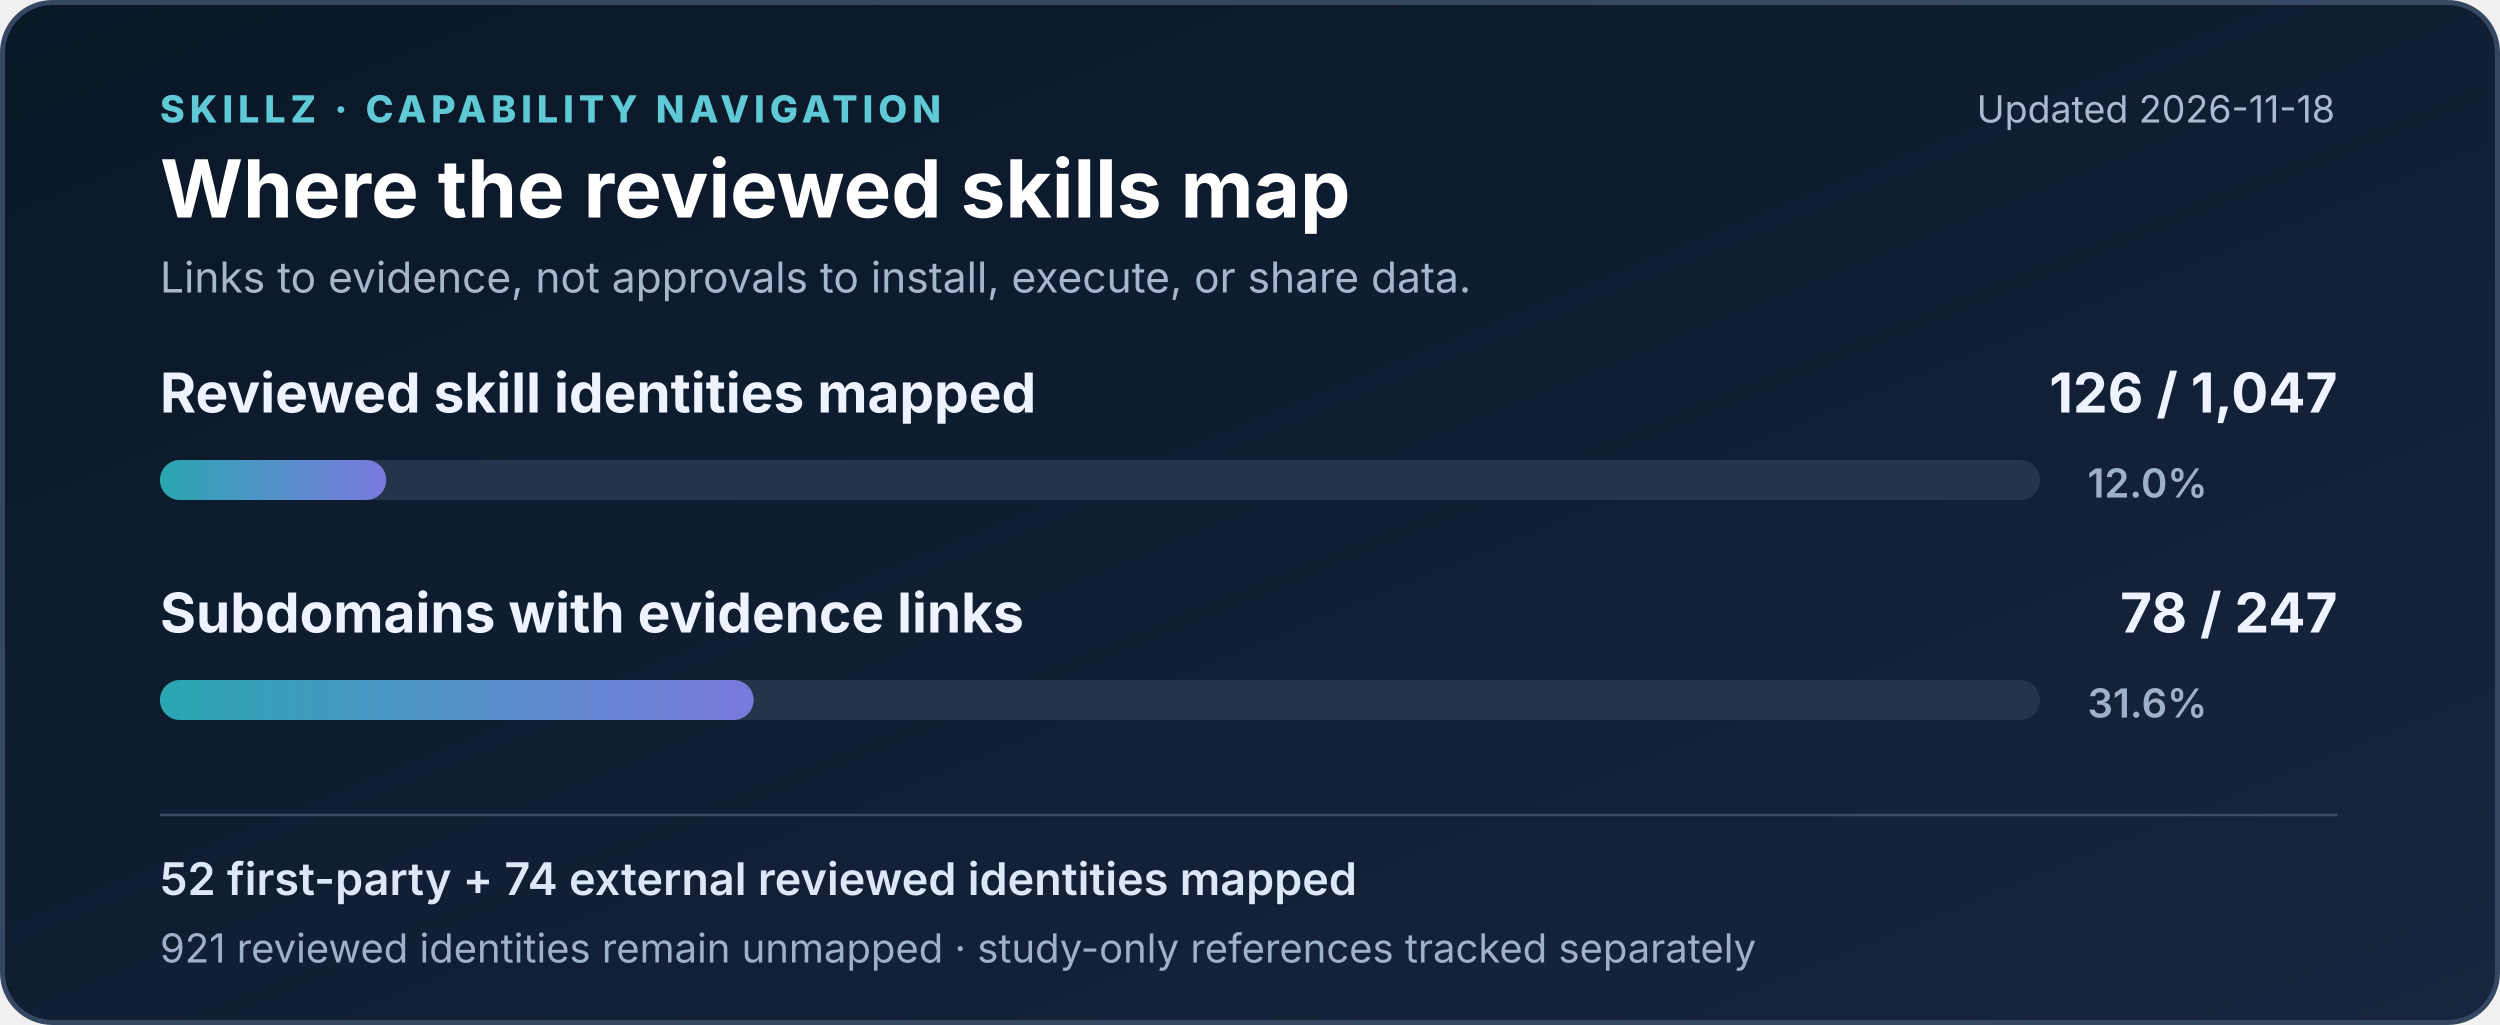
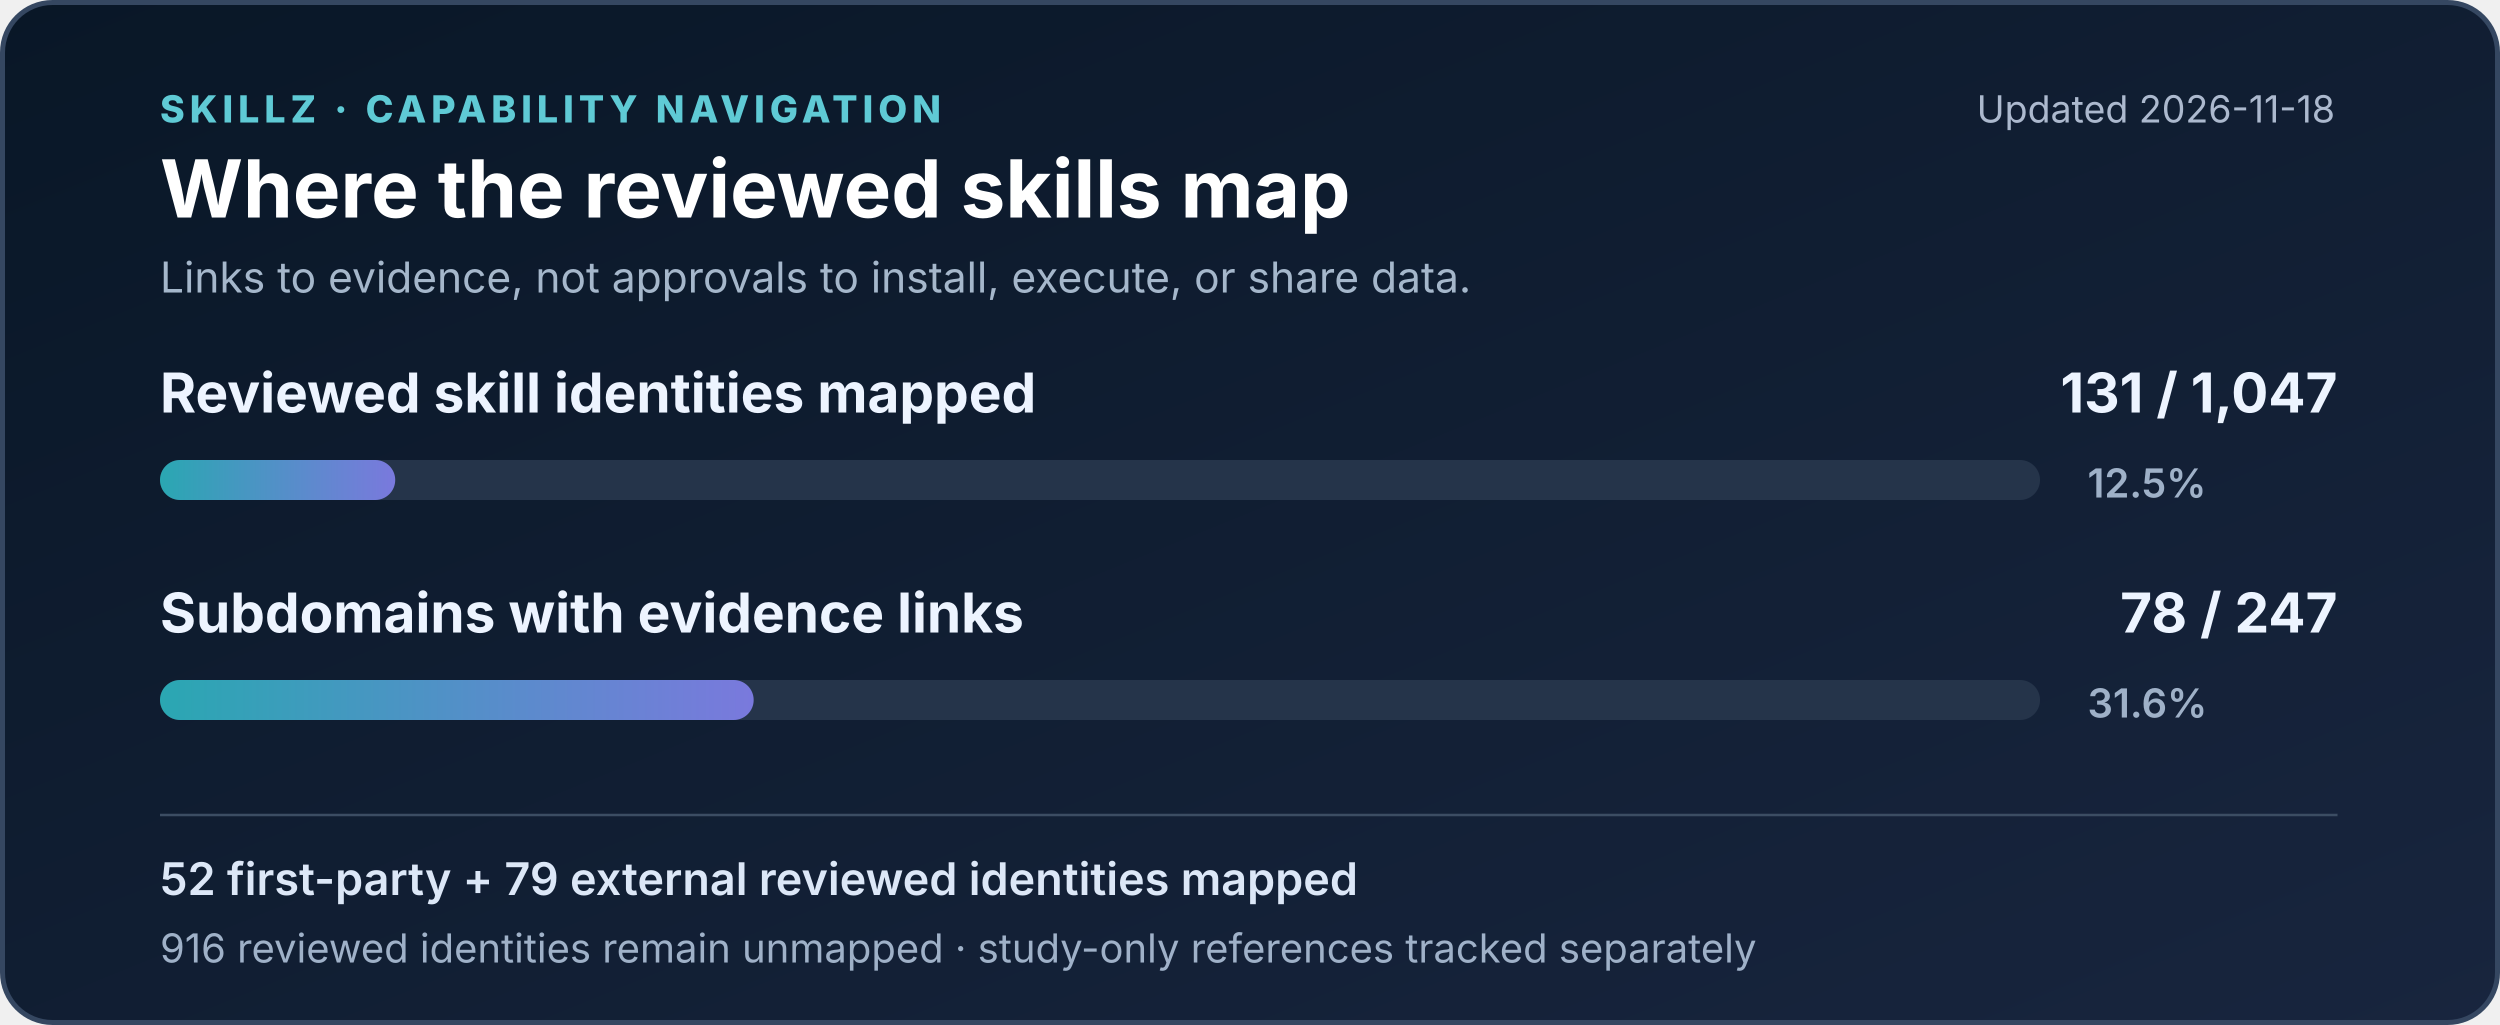
<svg xmlns="http://www.w3.org/2000/svg" width="1000" height="410" viewBox="0 0 1000 410" role="img" aria-labelledby="chartTitle chartDesc">
  <defs>
    <linearGradient id="bg" x1="0" y1="0" x2="1" y2="1">
      <stop stop-color="#091727" />
      <stop offset="1" stop-color="#18253e" />
    </linearGradient>
    <linearGradient id="routeFill" x1="0" y1="0" x2="1" y2="0">
      <stop stop-color="#2aa7b2" />
      <stop offset="1" stop-color="#7a79dd" />
    </linearGradient>
  </defs>
  <rect x="1" y="1" width="998" height="408" rx="20" fill="url(#bg)" stroke="#354761" stroke-width="2" />
  <text x="64" y="49" fill="#5fcad5" font-family="Inter,Segoe UI,Arial,sans-serif" font-size="15" letter-spacing="2" font-weight="800">SKILLZ · CAPABILITY NAVIGATION</text>
  <text x="64" y="87" fill="#ffffff" font-family="Inter,Segoe UI,Arial,sans-serif" font-size="32" font-weight="750">Where the reviewed skills map</text>
  <text x="934" y="49" fill="#acb9ce" font-family="Inter,Segoe UI,Arial,sans-serif" font-size="15" text-anchor="end">Updated 2026-11-18</text>
  <text x="64" y="117" fill="#a5b7cb" font-family="Inter,Segoe UI,Arial,sans-serif" font-size="17">Links to evidence, not approvals to install, execute, or share data.</text>
  <text x="64" y="165" fill="#edf4ff" font-family="Inter,Segoe UI,Arial,sans-serif" font-size="22" font-weight="650">Reviewed skill identities mapped</text>
-   <text x="935" y="165" fill="#edf4ff" font-family="Inter,Segoe UI,Arial,sans-serif" font-size="22" text-anchor="end" font-weight="700">126 / 1,047</text>
+   <text x="935" y="165" fill="#edf4ff" font-family="Inter,Segoe UI,Arial,sans-serif" font-size="22" text-anchor="end" font-weight="700">131 / 1,047</text>
  <rect x="64" y="184" width="752" height="16" rx="8" fill="#25344a" />
-   <rect x="64" y="184" width="90.50" height="16" rx="8" fill="url(#routeFill)" />
-   <text x="835" y="199" fill="#9fb1c8" font-family="Inter,Segoe UI,Arial,sans-serif" font-size="16" font-weight="600">12.0%</text>
+   <rect x="64" y="184" width="94.09" height="16" rx="8" fill="url(#routeFill)" />
+   <text x="835" y="199" fill="#9fb1c8" font-family="Inter,Segoe UI,Arial,sans-serif" font-size="16" font-weight="600">12.5%</text>
  <text x="64" y="253" fill="#edf4ff" font-family="Inter,Segoe UI,Arial,sans-serif" font-size="22" font-weight="650">Subdomains with evidence links</text>
  <text x="935" y="253" fill="#edf4ff" font-family="Inter,Segoe UI,Arial,sans-serif" font-size="22" text-anchor="end" font-weight="700">78 / 247</text>
  <rect x="64" y="272" width="752" height="16" rx="8" fill="#25344a" />
  <rect x="64" y="272" width="237.47" height="16" rx="8" fill="url(#routeFill)" />
  <text x="835" y="287" fill="#9fb1c8" font-family="Inter,Segoe UI,Arial,sans-serif" font-size="16" font-weight="600">31.6%</text>
  <line x1="64" y1="326" x2="935" y2="326" stroke="#3c4d63" />
-   <text x="64" y="358" fill="#dce7f7" font-family="Inter,Segoe UI,Arial,sans-serif" font-size="18" font-weight="600">52 first-party + 74 external reviewed identities mapped</text>
-   <text x="64" y="385" fill="#9fb1c8" font-family="Inter,Segoe UI,Arial,sans-serif" font-size="16">921 reviewed identities remain unmapped · study-only references tracked separately</text>
+   <text x="64" y="358" fill="#dce7f7" font-family="Inter,Segoe UI,Arial,sans-serif" font-size="18" font-weight="600">52 first-party + 79 external reviewed identities mapped</text>
+   <text x="64" y="385" fill="#9fb1c8" font-family="Inter,Segoe UI,Arial,sans-serif" font-size="16">916 reviewed identities remain unmapped · study-only references tracked separately</text>
</svg>
